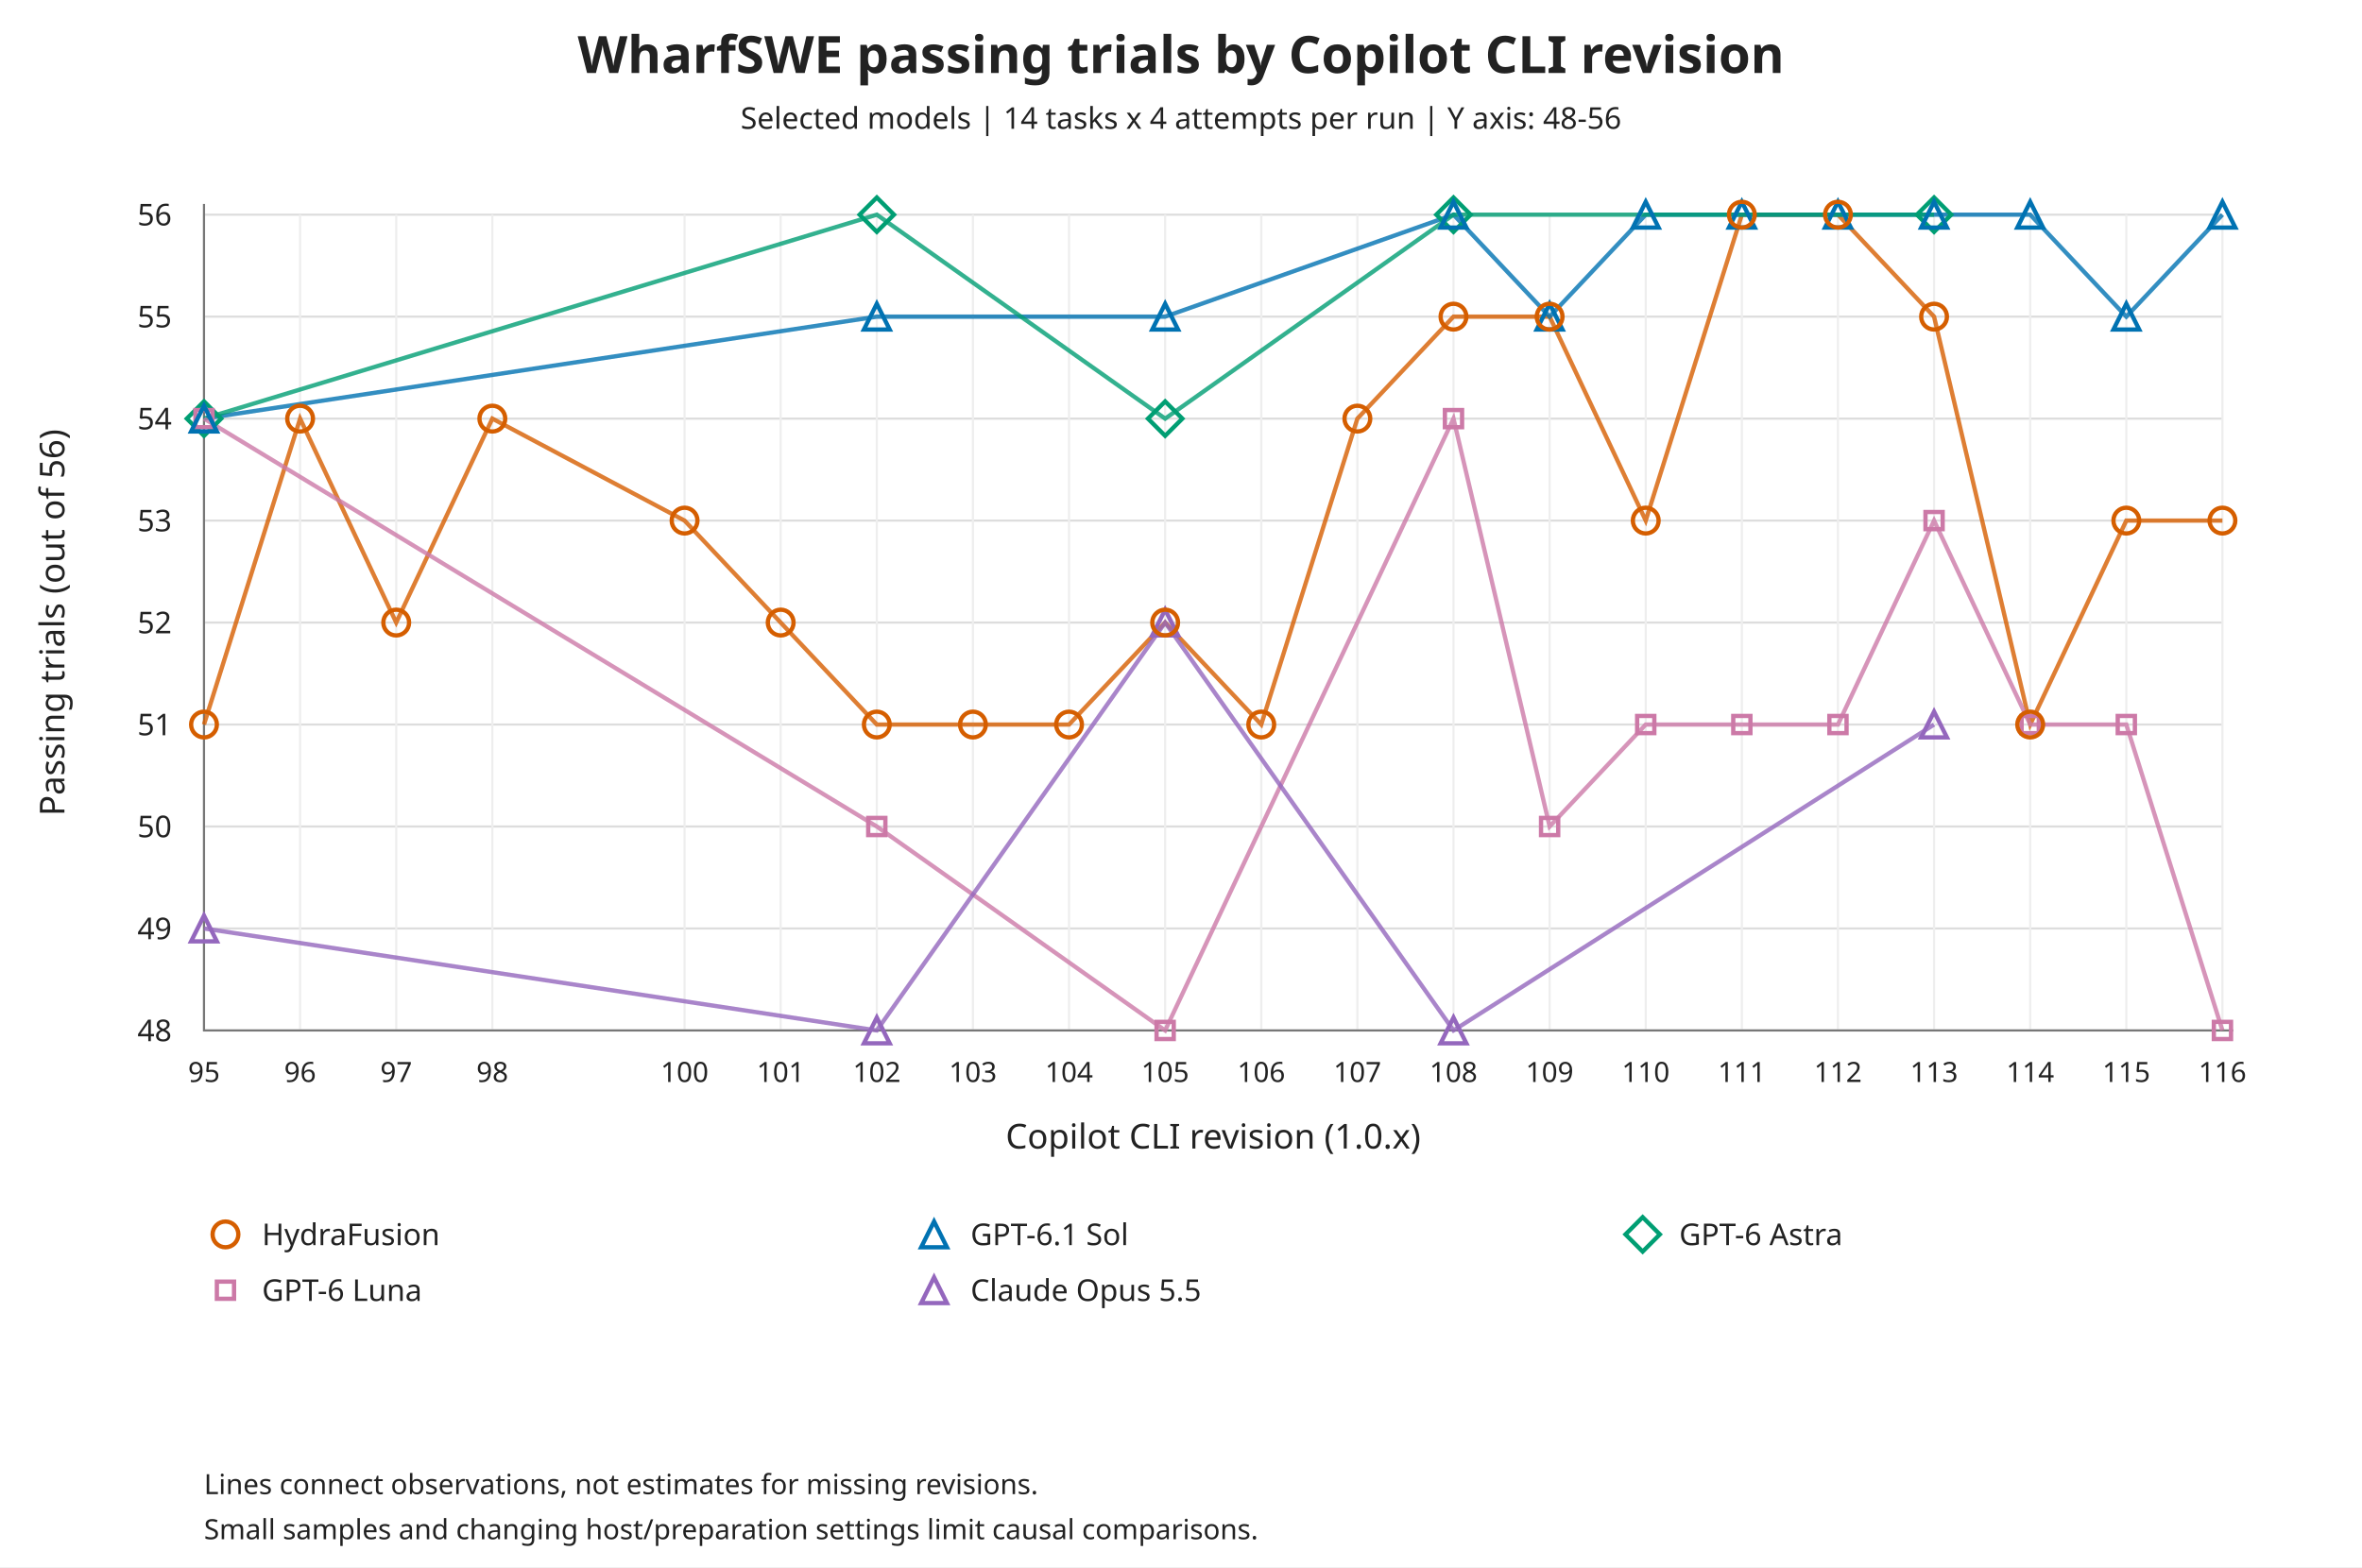
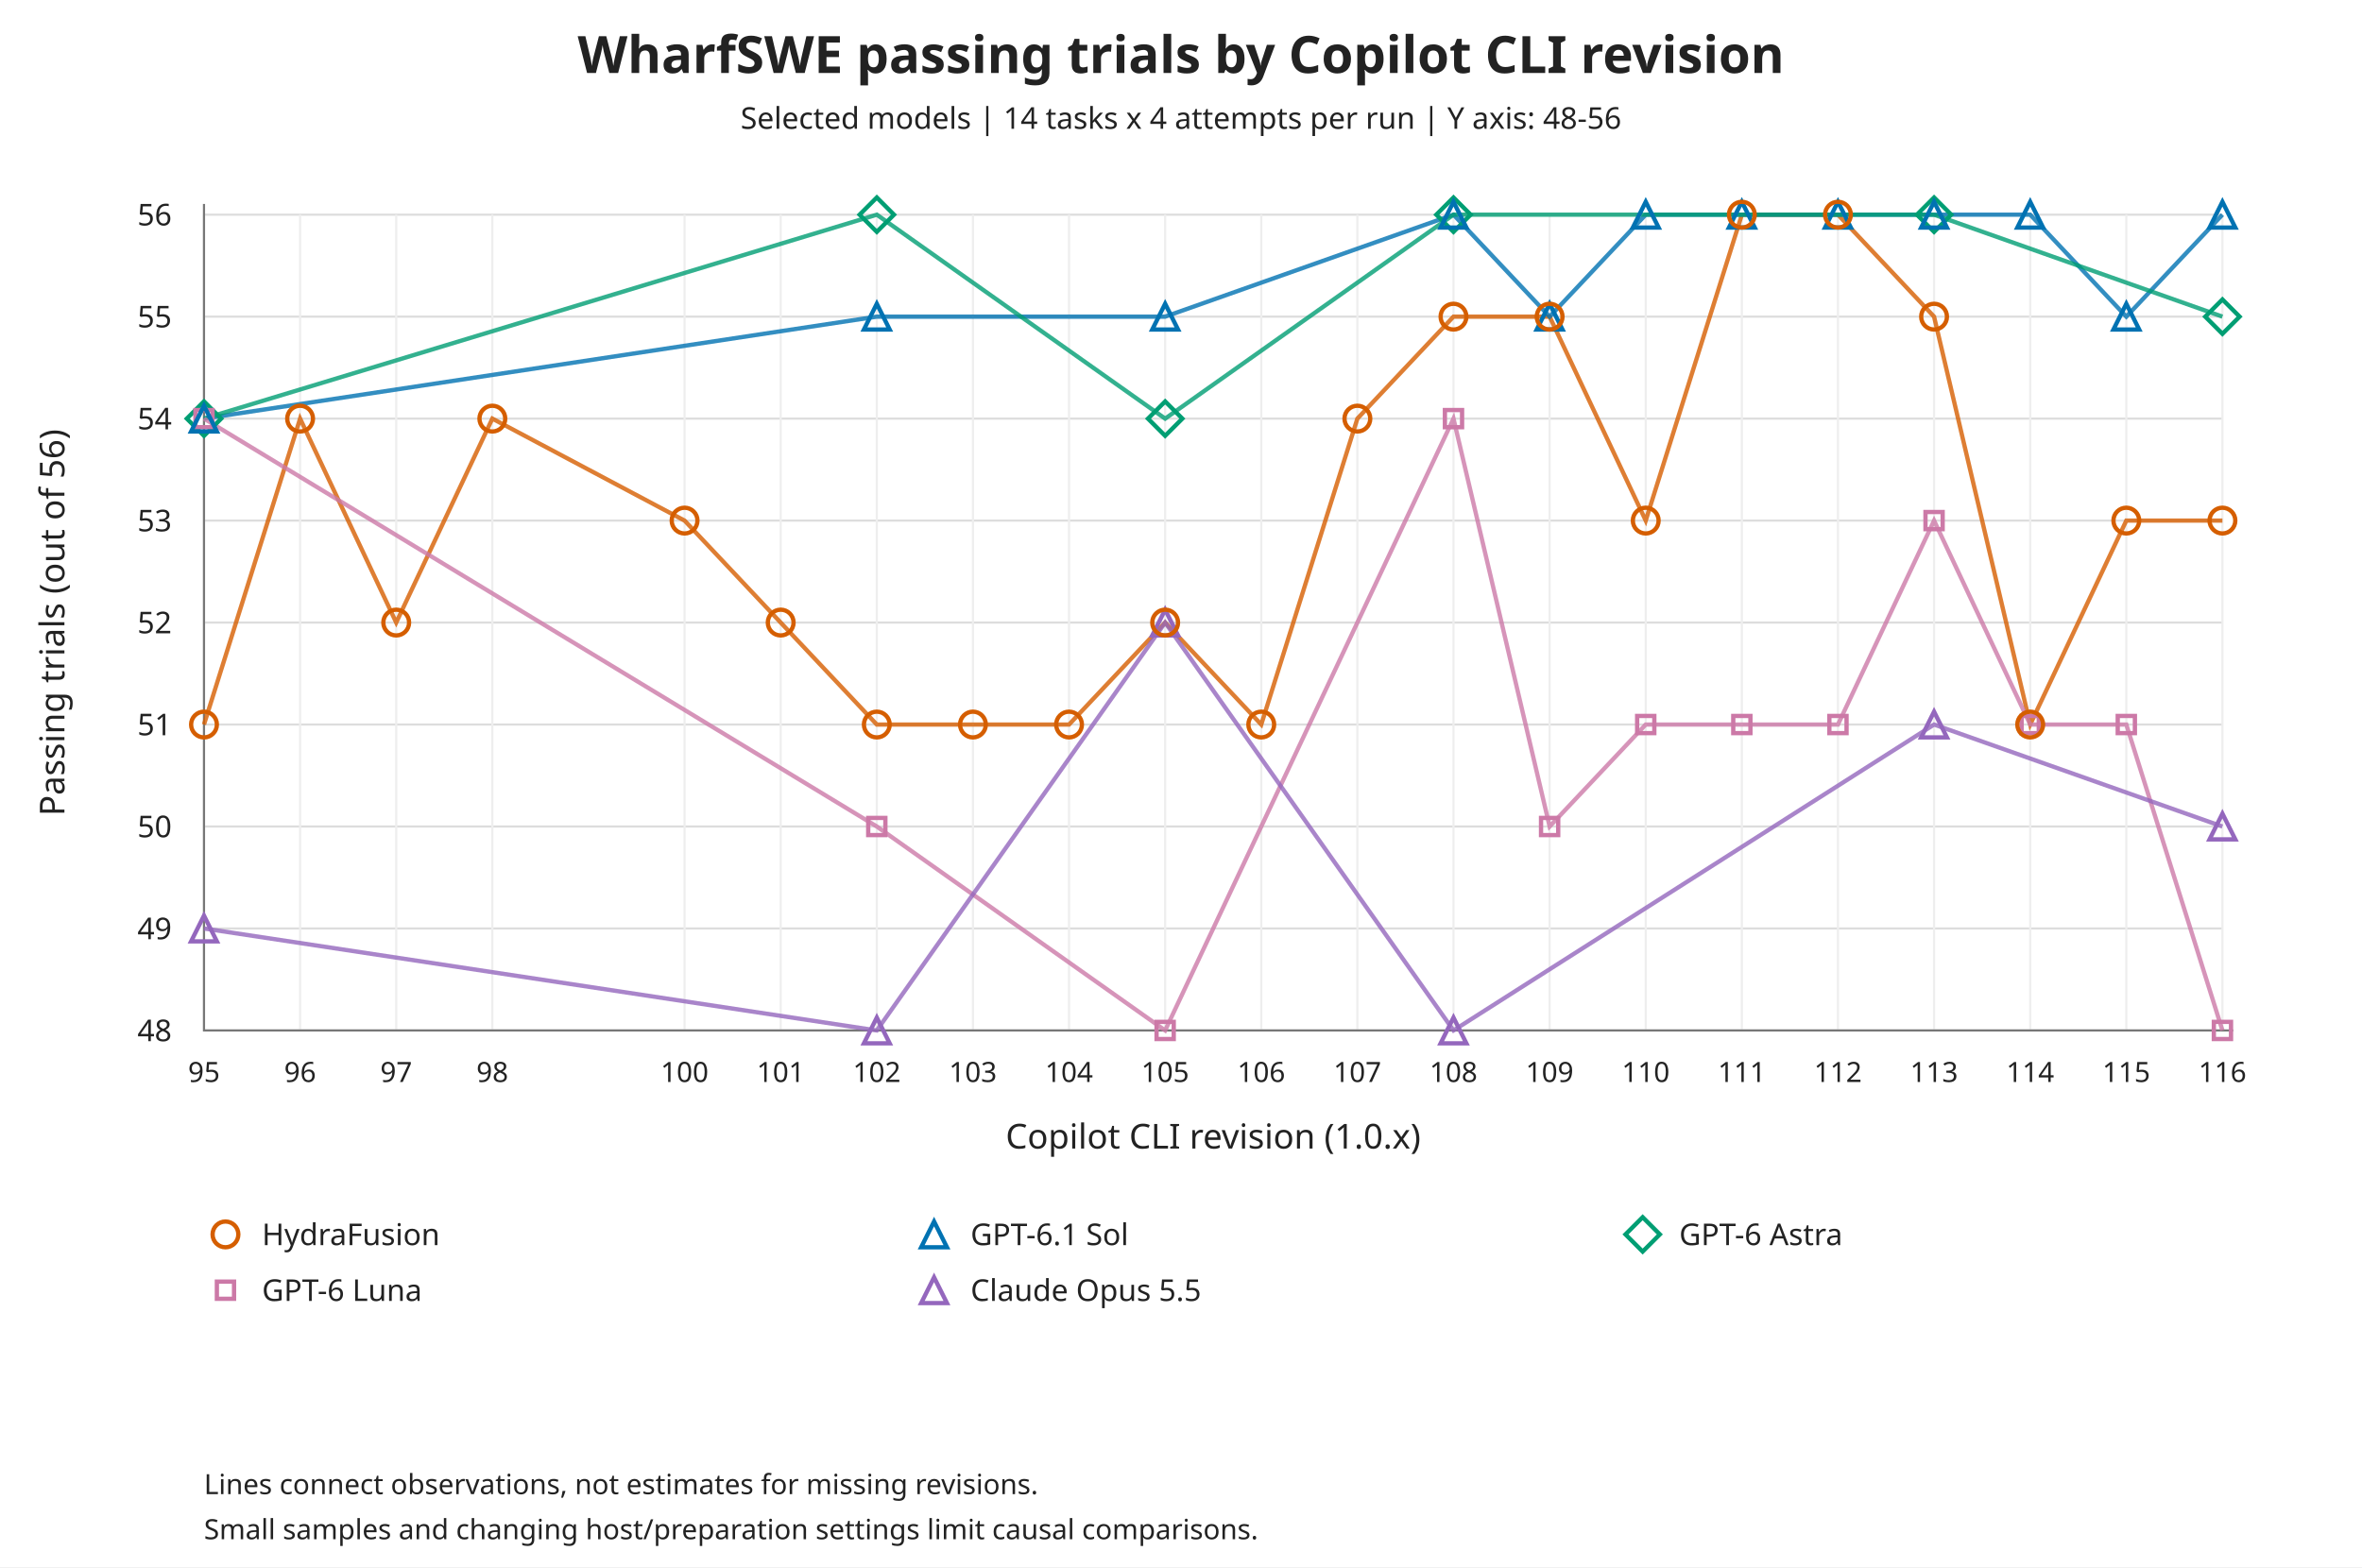
<svg xmlns="http://www.w3.org/2000/svg" width="1100" height="730" viewBox="0 0 1100 730" role="img" aria-labelledby="title description">
  <rect width="1100" height="730" fill="white" />
  <g font-family="sans-serif" fill="#222222">
    <text x="550" y="34" text-anchor="middle" font-size="24" font-weight="bold">WharfSWE passing trials by Copilot CLI revision</text>
    <text x="550" y="60" text-anchor="middle" font-size="14">Selected models | 14 tasks x 4 attempts per run | Y axis: 48-56</text>
    <path d="M95 480.00H1035" stroke="#dddddd" />
    <text x="80" y="485.00" text-anchor="end" font-size="14">48</text>
    <path d="M95 432.50H1035" stroke="#dddddd" />
    <text x="80" y="437.50" text-anchor="end" font-size="14">49</text>
    <path d="M95 385.00H1035" stroke="#dddddd" />
    <text x="80" y="390.00" text-anchor="end" font-size="14">50</text>
    <path d="M95 337.50H1035" stroke="#dddddd" />
    <text x="80" y="342.50" text-anchor="end" font-size="14">51</text>
    <path d="M95 290.00H1035" stroke="#dddddd" />
    <text x="80" y="295.00" text-anchor="end" font-size="14">52</text>
    <path d="M95 242.50H1035" stroke="#dddddd" />
    <text x="80" y="247.50" text-anchor="end" font-size="14">53</text>
    <path d="M95 195.00H1035" stroke="#dddddd" />
    <text x="80" y="200.00" text-anchor="end" font-size="14">54</text>
    <path d="M95 147.50H1035" stroke="#dddddd" />
    <text x="80" y="152.50" text-anchor="end" font-size="14">55</text>
    <path d="M95 100.00H1035" stroke="#dddddd" />
    <text x="80" y="105.00" text-anchor="end" font-size="14">56</text>
    <path d="M95.00 100V480" stroke="#eeeeee" />
    <text x="95.00" y="504" text-anchor="middle" font-size="13">95</text>
    <path d="M139.76 100V480" stroke="#eeeeee" />
    <text x="139.76" y="504" text-anchor="middle" font-size="13">96</text>
    <path d="M184.52 100V480" stroke="#eeeeee" />
    <text x="184.52" y="504" text-anchor="middle" font-size="13">97</text>
    <path d="M229.29 100V480" stroke="#eeeeee" />
    <text x="229.29" y="504" text-anchor="middle" font-size="13">98</text>
    <path d="M318.81 100V480" stroke="#eeeeee" />
    <text x="318.81" y="504" text-anchor="middle" font-size="13">100</text>
    <path d="M363.57 100V480" stroke="#eeeeee" />
    <text x="363.57" y="504" text-anchor="middle" font-size="13">101</text>
    <path d="M408.33 100V480" stroke="#eeeeee" />
    <text x="408.33" y="504" text-anchor="middle" font-size="13">102</text>
    <path d="M453.10 100V480" stroke="#eeeeee" />
    <text x="453.10" y="504" text-anchor="middle" font-size="13">103</text>
    <path d="M497.86 100V480" stroke="#eeeeee" />
    <text x="497.86" y="504" text-anchor="middle" font-size="13">104</text>
    <path d="M542.62 100V480" stroke="#eeeeee" />
    <text x="542.62" y="504" text-anchor="middle" font-size="13">105</text>
    <path d="M587.38 100V480" stroke="#eeeeee" />
    <text x="587.38" y="504" text-anchor="middle" font-size="13">106</text>
    <path d="M632.14 100V480" stroke="#eeeeee" />
    <text x="632.14" y="504" text-anchor="middle" font-size="13">107</text>
    <path d="M676.90 100V480" stroke="#eeeeee" />
    <text x="676.90" y="504" text-anchor="middle" font-size="13">108</text>
    <path d="M721.67 100V480" stroke="#eeeeee" />
    <text x="721.67" y="504" text-anchor="middle" font-size="13">109</text>
    <path d="M766.43 100V480" stroke="#eeeeee" />
    <text x="766.43" y="504" text-anchor="middle" font-size="13">110</text>
    <path d="M811.19 100V480" stroke="#eeeeee" />
    <text x="811.19" y="504" text-anchor="middle" font-size="13">111</text>
    <path d="M855.95 100V480" stroke="#eeeeee" />
    <text x="855.95" y="504" text-anchor="middle" font-size="13">112</text>
    <path d="M900.71 100V480" stroke="#eeeeee" />
    <text x="900.71" y="504" text-anchor="middle" font-size="13">113</text>
    <path d="M945.48 100V480" stroke="#eeeeee" />
    <text x="945.48" y="504" text-anchor="middle" font-size="13">114</text>
    <path d="M990.24 100V480" stroke="#eeeeee" />
    <text x="990.24" y="504" text-anchor="middle" font-size="13">115</text>
    <path d="M1035.00 100V480" stroke="#eeeeee" />
    <text x="1035.00" y="504" text-anchor="middle" font-size="13">116</text>
    <path d="M95 95V480H1040" fill="none" stroke="#777777" />
    <text x="565" y="535" text-anchor="middle" font-size="16">Copilot CLI revision (1.0.x)</text>
    <text transform="translate(30 290) rotate(-90)" text-anchor="middle" font-size="16">Passing trials (out of 56)</text>
    <polyline data-model="hydrafusion" points="95.00,337.50 139.76,195.00 184.52,290.00 229.29,195.00 318.81,242.50 363.57,290.00 408.33,337.50 453.10,337.50 497.86,337.50 542.62,290.00 587.38,337.50 632.14,195.00 676.90,147.50 721.67,147.50 766.43,242.50 811.19,100.00 855.95,100.00 900.71,147.50 945.48,337.50 990.24,242.50 1035.00,242.50" fill="none" stroke="#d55e00" stroke-width="2" stroke-opacity="0.8" />
    <polyline data-model="gpt-6.1-sol" points="95.00,195.00 408.33,147.50 542.62,147.50 676.90,100.00 721.67,147.50 766.43,100.00 811.19,100.00 855.95,100.00 900.71,100.00 945.48,100.00 990.24,147.50 1035.00,100.00" fill="none" stroke="#0072b2" stroke-width="2" stroke-opacity="0.8" />
-     <polyline data-model="gpt-6-astra" points="95.00,195.00 408.33,100.00 542.62,195.00 676.90,100.00 900.71,100.00" fill="none" stroke="#009e73" stroke-width="2" stroke-opacity="0.8" />
+     <polyline data-model="gpt-6-astra" points="95.00,195.00 408.33,100.00 542.62,195.00 676.90,100.00 900.71,100.00 1035.00,147.50" fill="none" stroke="#009e73" stroke-width="2" stroke-opacity="0.8" />
    <polyline data-model="gpt-6-luna" points="95.00,195.00 408.33,385.00 542.62,480.00 676.90,195.00 721.67,385.00 766.43,337.50 811.19,337.50 855.95,337.50 900.71,242.50 945.48,337.50 990.24,337.50 1035.00,480.00" fill="none" stroke="#cc79a7" stroke-width="2" stroke-opacity="0.8" />
-     <polyline data-model="claude-opus-5.5" points="95.00,432.50 408.33,480.00 542.62,290.00 676.90,480.00 900.71,337.50" fill="none" stroke="#9467bd" stroke-width="2" stroke-opacity="0.8" />
+     <polyline data-model="claude-opus-5.5" points="95.00,432.50 408.33,480.00 542.62,290.00 676.90,480.00 900.71,337.50 1035.00,385.00" fill="none" stroke="#9467bd" stroke-width="2" stroke-opacity="0.8" />
    <g data-arm="copilot-claude-opus-5.5-default-1.0.102" data-revision="102" data-passes="48" data-trials="56" data-metric="passes" data-value="48" data-costed-trials="56" transform="translate(408.33 480.00)">
      <polygon points="0,-6 6,6 -6,6" fill="none" stroke="#9467bd" stroke-width="2" />
    </g>
    <g data-arm="copilot-claude-opus-5.5-default-1.0.105" data-revision="105" data-passes="52" data-trials="56" data-metric="passes" data-value="52" data-costed-trials="56" transform="translate(542.62 290.00)">
      <polygon points="0,-6 6,6 -6,6" fill="none" stroke="#9467bd" stroke-width="2" />
    </g>
    <g data-arm="copilot-claude-opus-5.5-default-1.0.108" data-revision="108" data-passes="48" data-trials="56" data-metric="passes" data-value="48" data-costed-trials="56" transform="translate(676.90 480.00)">
      <polygon points="0,-6 6,6 -6,6" fill="none" stroke="#9467bd" stroke-width="2" />
    </g>
    <g data-arm="copilot-claude-opus-5.5-default-1.0.113" data-revision="113" data-passes="51" data-trials="56" data-metric="passes" data-value="51" data-costed-trials="56" transform="translate(900.71 337.50)">
      <polygon points="0,-6 6,6 -6,6" fill="none" stroke="#9467bd" stroke-width="2" />
    </g>
+     <g data-arm="copilot-claude-opus-5.5-default-1.0.116" data-revision="116" data-passes="50" data-trials="56" data-metric="passes" data-value="50" data-costed-trials="56" transform="translate(1035.00 385.00)">
+       <polygon points="0,-6 6,6 -6,6" fill="none" stroke="#9467bd" stroke-width="2" />
+     </g>
    <g data-arm="copilot-claude-opus-5.5-default-1.0.95" data-revision="95" data-passes="49" data-trials="56" data-metric="passes" data-value="49" data-costed-trials="56" transform="translate(95.00 432.50)">
      <polygon points="0,-6 6,6 -6,6" fill="none" stroke="#9467bd" stroke-width="2" />
    </g>
    <g data-arm="copilot-gpt-6-astra-default-1.0.102" data-revision="102" data-passes="56" data-trials="56" data-metric="passes" data-value="56" data-costed-trials="56" transform="translate(408.33 100.00)">
      <polygon points="0,-8 8,0 0,8 -8,0" fill="none" stroke="#009e73" stroke-width="2" />
    </g>
    <g data-arm="copilot-gpt-6-astra-default-1.0.105" data-revision="105" data-passes="54" data-trials="56" data-metric="passes" data-value="54" data-costed-trials="56" transform="translate(542.62 195.00)">
      <polygon points="0,-8 8,0 0,8 -8,0" fill="none" stroke="#009e73" stroke-width="2" />
    </g>
    <g data-arm="copilot-gpt-6-astra-default-1.0.108" data-revision="108" data-passes="56" data-trials="56" data-metric="passes" data-value="56" data-costed-trials="56" transform="translate(676.90 100.00)">
      <polygon points="0,-8 8,0 0,8 -8,0" fill="none" stroke="#009e73" stroke-width="2" />
    </g>
    <g data-arm="copilot-gpt-6-astra-default-1.0.113" data-revision="113" data-passes="56" data-trials="56" data-metric="passes" data-value="56" data-costed-trials="56" transform="translate(900.71 100.00)">
+       <polygon points="0,-8 8,0 0,8 -8,0" fill="none" stroke="#009e73" stroke-width="2" />
+     </g>
+     <g data-arm="copilot-gpt-6-astra-default-1.0.116" data-revision="116" data-passes="55" data-trials="56" data-metric="passes" data-value="55" data-costed-trials="56" transform="translate(1035.00 147.50)">
      <polygon points="0,-8 8,0 0,8 -8,0" fill="none" stroke="#009e73" stroke-width="2" />
    </g>
    <g data-arm="copilot-gpt-6-astra-default-1.0.95" data-revision="95" data-passes="54" data-trials="56" data-metric="passes" data-value="54" data-costed-trials="56" transform="translate(95.00 195.00)">
      <polygon points="0,-8 8,0 0,8 -8,0" fill="none" stroke="#009e73" stroke-width="2" />
    </g>
    <g data-arm="copilot-gpt-6-luna-default-1.0.102" data-revision="102" data-passes="50" data-trials="56" data-metric="passes" data-value="50" data-costed-trials="56" transform="translate(408.33 385.00)">
      <rect x="-4" y="-4" width="8" height="8" fill="none" stroke="#cc79a7" stroke-width="2" />
    </g>
    <g data-arm="copilot-gpt-6-luna-default-1.0.105" data-revision="105" data-passes="48" data-trials="56" data-metric="passes" data-value="48" data-costed-trials="56" transform="translate(542.62 480.00)">
      <rect x="-4" y="-4" width="8" height="8" fill="none" stroke="#cc79a7" stroke-width="2" />
    </g>
    <g data-arm="copilot-gpt-6-luna-default-1.0.108" data-revision="108" data-passes="54" data-trials="56" data-metric="passes" data-value="54" data-costed-trials="56" transform="translate(676.90 195.00)">
      <rect x="-4" y="-4" width="8" height="8" fill="none" stroke="#cc79a7" stroke-width="2" />
    </g>
    <g data-arm="copilot-gpt-6-luna-default-1.0.109" data-revision="109" data-passes="50" data-trials="56" data-metric="passes" data-value="50" data-costed-trials="56" transform="translate(721.67 385.00)">
      <rect x="-4" y="-4" width="8" height="8" fill="none" stroke="#cc79a7" stroke-width="2" />
    </g>
    <g data-arm="copilot-gpt-6-luna-default-1.0.110" data-revision="110" data-passes="51" data-trials="56" data-metric="passes" data-value="51" data-costed-trials="56" transform="translate(766.43 337.50)">
      <rect x="-4" y="-4" width="8" height="8" fill="none" stroke="#cc79a7" stroke-width="2" />
    </g>
    <g data-arm="copilot-gpt-6-luna-default-1.0.111" data-revision="111" data-passes="51" data-trials="56" data-metric="passes" data-value="51" data-costed-trials="56" transform="translate(811.19 337.50)">
      <rect x="-4" y="-4" width="8" height="8" fill="none" stroke="#cc79a7" stroke-width="2" />
    </g>
    <g data-arm="copilot-gpt-6-luna-default-1.0.112" data-revision="112" data-passes="51" data-trials="56" data-metric="passes" data-value="51" data-costed-trials="56" transform="translate(855.95 337.50)">
      <rect x="-4" y="-4" width="8" height="8" fill="none" stroke="#cc79a7" stroke-width="2" />
    </g>
    <g data-arm="copilot-gpt-6-luna-default-1.0.113" data-revision="113" data-passes="53" data-trials="56" data-metric="passes" data-value="53" data-costed-trials="56" transform="translate(900.71 242.50)">
      <rect x="-4" y="-4" width="8" height="8" fill="none" stroke="#cc79a7" stroke-width="2" />
    </g>
    <g data-arm="copilot-gpt-6-luna-default-1.0.114" data-revision="114" data-passes="51" data-trials="56" data-metric="passes" data-value="51" data-costed-trials="56" transform="translate(945.48 337.50)">
      <rect x="-4" y="-4" width="8" height="8" fill="none" stroke="#cc79a7" stroke-width="2" />
    </g>
    <g data-arm="copilot-gpt-6-luna-default-1.0.115" data-revision="115" data-passes="51" data-trials="56" data-metric="passes" data-value="51" data-costed-trials="56" transform="translate(990.24 337.50)">
      <rect x="-4" y="-4" width="8" height="8" fill="none" stroke="#cc79a7" stroke-width="2" />
    </g>
    <g data-arm="copilot-gpt-6-luna-default-1.0.116" data-revision="116" data-passes="48" data-trials="56" data-metric="passes" data-value="48" data-costed-trials="56" transform="translate(1035.00 480.00)">
      <rect x="-4" y="-4" width="8" height="8" fill="none" stroke="#cc79a7" stroke-width="2" />
    </g>
    <g data-arm="copilot-gpt-6-luna-default-1.0.95" data-revision="95" data-passes="54" data-trials="56" data-metric="passes" data-value="54" data-costed-trials="56" transform="translate(95.00 195.00)">
      <rect x="-4" y="-4" width="8" height="8" fill="none" stroke="#cc79a7" stroke-width="2" />
    </g>
    <g data-arm="copilot-gpt-6.1-sol-default-1.0.102" data-revision="102" data-passes="55" data-trials="56" data-metric="passes" data-value="55" data-costed-trials="56" transform="translate(408.33 147.50)">
      <polygon points="0,-6 6,6 -6,6" fill="none" stroke="#0072b2" stroke-width="2" />
    </g>
    <g data-arm="copilot-gpt-6.1-sol-default-1.0.105" data-revision="105" data-passes="55" data-trials="56" data-metric="passes" data-value="55" data-costed-trials="56" transform="translate(542.62 147.50)">
      <polygon points="0,-6 6,6 -6,6" fill="none" stroke="#0072b2" stroke-width="2" />
    </g>
    <g data-arm="copilot-gpt-6.1-sol-default-1.0.108" data-revision="108" data-passes="56" data-trials="56" data-metric="passes" data-value="56" data-costed-trials="56" transform="translate(676.90 100.00)">
      <polygon points="0,-6 6,6 -6,6" fill="none" stroke="#0072b2" stroke-width="2" />
    </g>
    <g data-arm="copilot-gpt-6.1-sol-default-1.0.109" data-revision="109" data-passes="55" data-trials="56" data-metric="passes" data-value="55" data-costed-trials="56" transform="translate(721.67 147.50)">
      <polygon points="0,-6 6,6 -6,6" fill="none" stroke="#0072b2" stroke-width="2" />
    </g>
    <g data-arm="copilot-gpt-6.1-sol-default-1.0.110" data-revision="110" data-passes="56" data-trials="56" data-metric="passes" data-value="56" data-costed-trials="56" transform="translate(766.43 100.00)">
      <polygon points="0,-6 6,6 -6,6" fill="none" stroke="#0072b2" stroke-width="2" />
    </g>
    <g data-arm="copilot-gpt-6.1-sol-default-1.0.111" data-revision="111" data-passes="56" data-trials="56" data-metric="passes" data-value="56" data-costed-trials="56" transform="translate(811.19 100.00)">
      <polygon points="0,-6 6,6 -6,6" fill="none" stroke="#0072b2" stroke-width="2" />
    </g>
    <g data-arm="copilot-gpt-6.1-sol-default-1.0.112" data-revision="112" data-passes="56" data-trials="56" data-metric="passes" data-value="56" data-costed-trials="56" transform="translate(855.95 100.00)">
      <polygon points="0,-6 6,6 -6,6" fill="none" stroke="#0072b2" stroke-width="2" />
    </g>
    <g data-arm="copilot-gpt-6.1-sol-default-1.0.113" data-revision="113" data-passes="56" data-trials="56" data-metric="passes" data-value="56" data-costed-trials="56" transform="translate(900.71 100.00)">
      <polygon points="0,-6 6,6 -6,6" fill="none" stroke="#0072b2" stroke-width="2" />
    </g>
    <g data-arm="copilot-gpt-6.1-sol-default-1.0.114" data-revision="114" data-passes="56" data-trials="56" data-metric="passes" data-value="56" data-costed-trials="56" transform="translate(945.48 100.00)">
      <polygon points="0,-6 6,6 -6,6" fill="none" stroke="#0072b2" stroke-width="2" />
    </g>
    <g data-arm="copilot-gpt-6.1-sol-default-1.0.115" data-revision="115" data-passes="55" data-trials="56" data-metric="passes" data-value="55" data-costed-trials="56" transform="translate(990.24 147.50)">
      <polygon points="0,-6 6,6 -6,6" fill="none" stroke="#0072b2" stroke-width="2" />
    </g>
    <g data-arm="copilot-gpt-6.1-sol-default-1.0.116" data-revision="116" data-passes="56" data-trials="56" data-metric="passes" data-value="56" data-costed-trials="56" transform="translate(1035.00 100.00)">
      <polygon points="0,-6 6,6 -6,6" fill="none" stroke="#0072b2" stroke-width="2" />
    </g>
    <g data-arm="copilot-gpt-6.1-sol-default-1.0.95" data-revision="95" data-passes="54" data-trials="56" data-metric="passes" data-value="54" data-costed-trials="56" transform="translate(95.00 195.00)">
      <polygon points="0,-6 6,6 -6,6" fill="none" stroke="#0072b2" stroke-width="2" />
    </g>
    <g data-arm="copilot-hydrafusion-default-1.0.100" data-revision="100" data-passes="53" data-trials="56" data-metric="passes" data-value="53" data-costed-trials="56" transform="translate(318.81 242.50)">
      <circle r="6" fill="none" stroke="#d55e00" stroke-width="2" />
    </g>
    <g data-arm="copilot-hydrafusion-default-1.0.101" data-revision="101" data-passes="52" data-trials="56" data-metric="passes" data-value="52" data-costed-trials="56" transform="translate(363.57 290.00)">
      <circle r="6" fill="none" stroke="#d55e00" stroke-width="2" />
    </g>
    <g data-arm="copilot-hydrafusion-default-1.0.102" data-revision="102" data-passes="51" data-trials="56" data-metric="passes" data-value="51" data-costed-trials="56" transform="translate(408.33 337.50)">
      <circle r="6" fill="none" stroke="#d55e00" stroke-width="2" />
    </g>
    <g data-arm="copilot-hydrafusion-default-1.0.103" data-revision="103" data-passes="51" data-trials="56" data-metric="passes" data-value="51" data-costed-trials="56" transform="translate(453.10 337.50)">
      <circle r="6" fill="none" stroke="#d55e00" stroke-width="2" />
    </g>
    <g data-arm="copilot-hydrafusion-default-1.0.104" data-revision="104" data-passes="51" data-trials="56" data-metric="passes" data-value="51" data-costed-trials="56" transform="translate(497.86 337.50)">
      <circle r="6" fill="none" stroke="#d55e00" stroke-width="2" />
    </g>
    <g data-arm="copilot-hydrafusion-default-1.0.105" data-revision="105" data-passes="52" data-trials="56" data-metric="passes" data-value="52" data-costed-trials="56" transform="translate(542.62 290.00)">
      <circle r="6" fill="none" stroke="#d55e00" stroke-width="2" />
    </g>
    <g data-arm="copilot-hydrafusion-default-1.0.106" data-revision="106" data-passes="51" data-trials="56" data-metric="passes" data-value="51" data-costed-trials="56" transform="translate(587.38 337.50)">
      <circle r="6" fill="none" stroke="#d55e00" stroke-width="2" />
    </g>
    <g data-arm="copilot-hydrafusion-default-1.0.107" data-revision="107" data-passes="54" data-trials="56" data-metric="passes" data-value="54" data-costed-trials="56" transform="translate(632.14 195.00)">
      <circle r="6" fill="none" stroke="#d55e00" stroke-width="2" />
    </g>
    <g data-arm="copilot-hydrafusion-default-1.0.108" data-revision="108" data-passes="55" data-trials="56" data-metric="passes" data-value="55" data-costed-trials="56" transform="translate(676.90 147.50)">
      <circle r="6" fill="none" stroke="#d55e00" stroke-width="2" />
    </g>
    <g data-arm="copilot-hydrafusion-default-1.0.109" data-revision="109" data-passes="55" data-trials="56" data-metric="passes" data-value="55" data-costed-trials="56" transform="translate(721.67 147.50)">
      <circle r="6" fill="none" stroke="#d55e00" stroke-width="2" />
    </g>
    <g data-arm="copilot-hydrafusion-default-1.0.110" data-revision="110" data-passes="53" data-trials="56" data-metric="passes" data-value="53" data-costed-trials="56" transform="translate(766.43 242.50)">
      <circle r="6" fill="none" stroke="#d55e00" stroke-width="2" />
    </g>
    <g data-arm="copilot-hydrafusion-default-1.0.111" data-revision="111" data-passes="56" data-trials="56" data-metric="passes" data-value="56" data-costed-trials="56" transform="translate(811.19 100.00)">
      <circle r="6" fill="none" stroke="#d55e00" stroke-width="2" />
    </g>
    <g data-arm="copilot-hydrafusion-default-1.0.112" data-revision="112" data-passes="56" data-trials="56" data-metric="passes" data-value="56" data-costed-trials="56" transform="translate(855.95 100.00)">
      <circle r="6" fill="none" stroke="#d55e00" stroke-width="2" />
    </g>
    <g data-arm="copilot-hydrafusion-default-1.0.113" data-revision="113" data-passes="55" data-trials="56" data-metric="passes" data-value="55" data-costed-trials="56" transform="translate(900.71 147.50)">
      <circle r="6" fill="none" stroke="#d55e00" stroke-width="2" />
    </g>
    <g data-arm="copilot-hydrafusion-default-1.0.114" data-revision="114" data-passes="51" data-trials="56" data-metric="passes" data-value="51" data-costed-trials="56" transform="translate(945.48 337.50)">
      <circle r="6" fill="none" stroke="#d55e00" stroke-width="2" />
    </g>
    <g data-arm="copilot-hydrafusion-default-1.0.115" data-revision="115" data-passes="53" data-trials="56" data-metric="passes" data-value="53" data-costed-trials="56" transform="translate(990.24 242.50)">
      <circle r="6" fill="none" stroke="#d55e00" stroke-width="2" />
    </g>
    <g data-arm="copilot-hydrafusion-default-1.0.116" data-revision="116" data-passes="53" data-trials="56" data-metric="passes" data-value="53" data-costed-trials="56" transform="translate(1035.00 242.50)">
      <circle r="6" fill="none" stroke="#d55e00" stroke-width="2" />
    </g>
    <g data-arm="copilot-hydrafusion-default-1.0.95" data-revision="95" data-passes="51" data-trials="56" data-metric="passes" data-value="51" data-costed-trials="56" transform="translate(95.00 337.50)">
      <circle r="6" fill="none" stroke="#d55e00" stroke-width="2" />
    </g>
    <g data-arm="copilot-hydrafusion-default-1.0.96" data-revision="96" data-passes="54" data-trials="56" data-metric="passes" data-value="54" data-costed-trials="56" transform="translate(139.76 195.00)">
      <circle r="6" fill="none" stroke="#d55e00" stroke-width="2" />
    </g>
    <g data-arm="copilot-hydrafusion-default-1.0.97" data-revision="97" data-passes="52" data-trials="56" data-metric="passes" data-value="52" data-costed-trials="56" transform="translate(184.52 290.00)">
      <circle r="6" fill="none" stroke="#d55e00" stroke-width="2" />
    </g>
    <g data-arm="copilot-hydrafusion-default-1.0.98" data-revision="98" data-passes="54" data-trials="56" data-metric="passes" data-value="54" data-costed-trials="56" transform="translate(229.29 195.00)">
      <circle r="6" fill="none" stroke="#d55e00" stroke-width="2" />
    </g>
    <g transform="translate(105 575)">
      <circle r="6" fill="none" stroke="#d55e00" stroke-width="2" />
    </g>
    <text x="122" y="580" font-size="14">HydraFusion</text>
    <g transform="translate(435 575)">
      <polygon points="0,-6 6,6 -6,6" fill="none" stroke="#0072b2" stroke-width="2" />
    </g>
    <text x="452" y="580" font-size="14">GPT-6.1 Sol</text>
    <g transform="translate(765 575)">
      <polygon points="0,-8 8,0 0,8 -8,0" fill="none" stroke="#009e73" stroke-width="2" />
    </g>
    <text x="782" y="580" font-size="14">GPT-6 Astra</text>
    <g transform="translate(105 601)">
      <rect x="-4" y="-4" width="8" height="8" fill="none" stroke="#cc79a7" stroke-width="2" />
    </g>
    <text x="122" y="606" font-size="14">GPT-6 Luna</text>
    <g transform="translate(435 601)">
      <polygon points="0,-6 6,6 -6,6" fill="none" stroke="#9467bd" stroke-width="2" />
    </g>
    <text x="452" y="606" font-size="14">Claude Opus 5.5</text>
    <text x="95" y="696" font-size="13">Lines connect observations, not estimates for missing revisions.</text>
    <text x="95" y="717" font-size="13">Small samples and changing host/preparation settings limit causal comparisons.</text>
  </g>
</svg>
